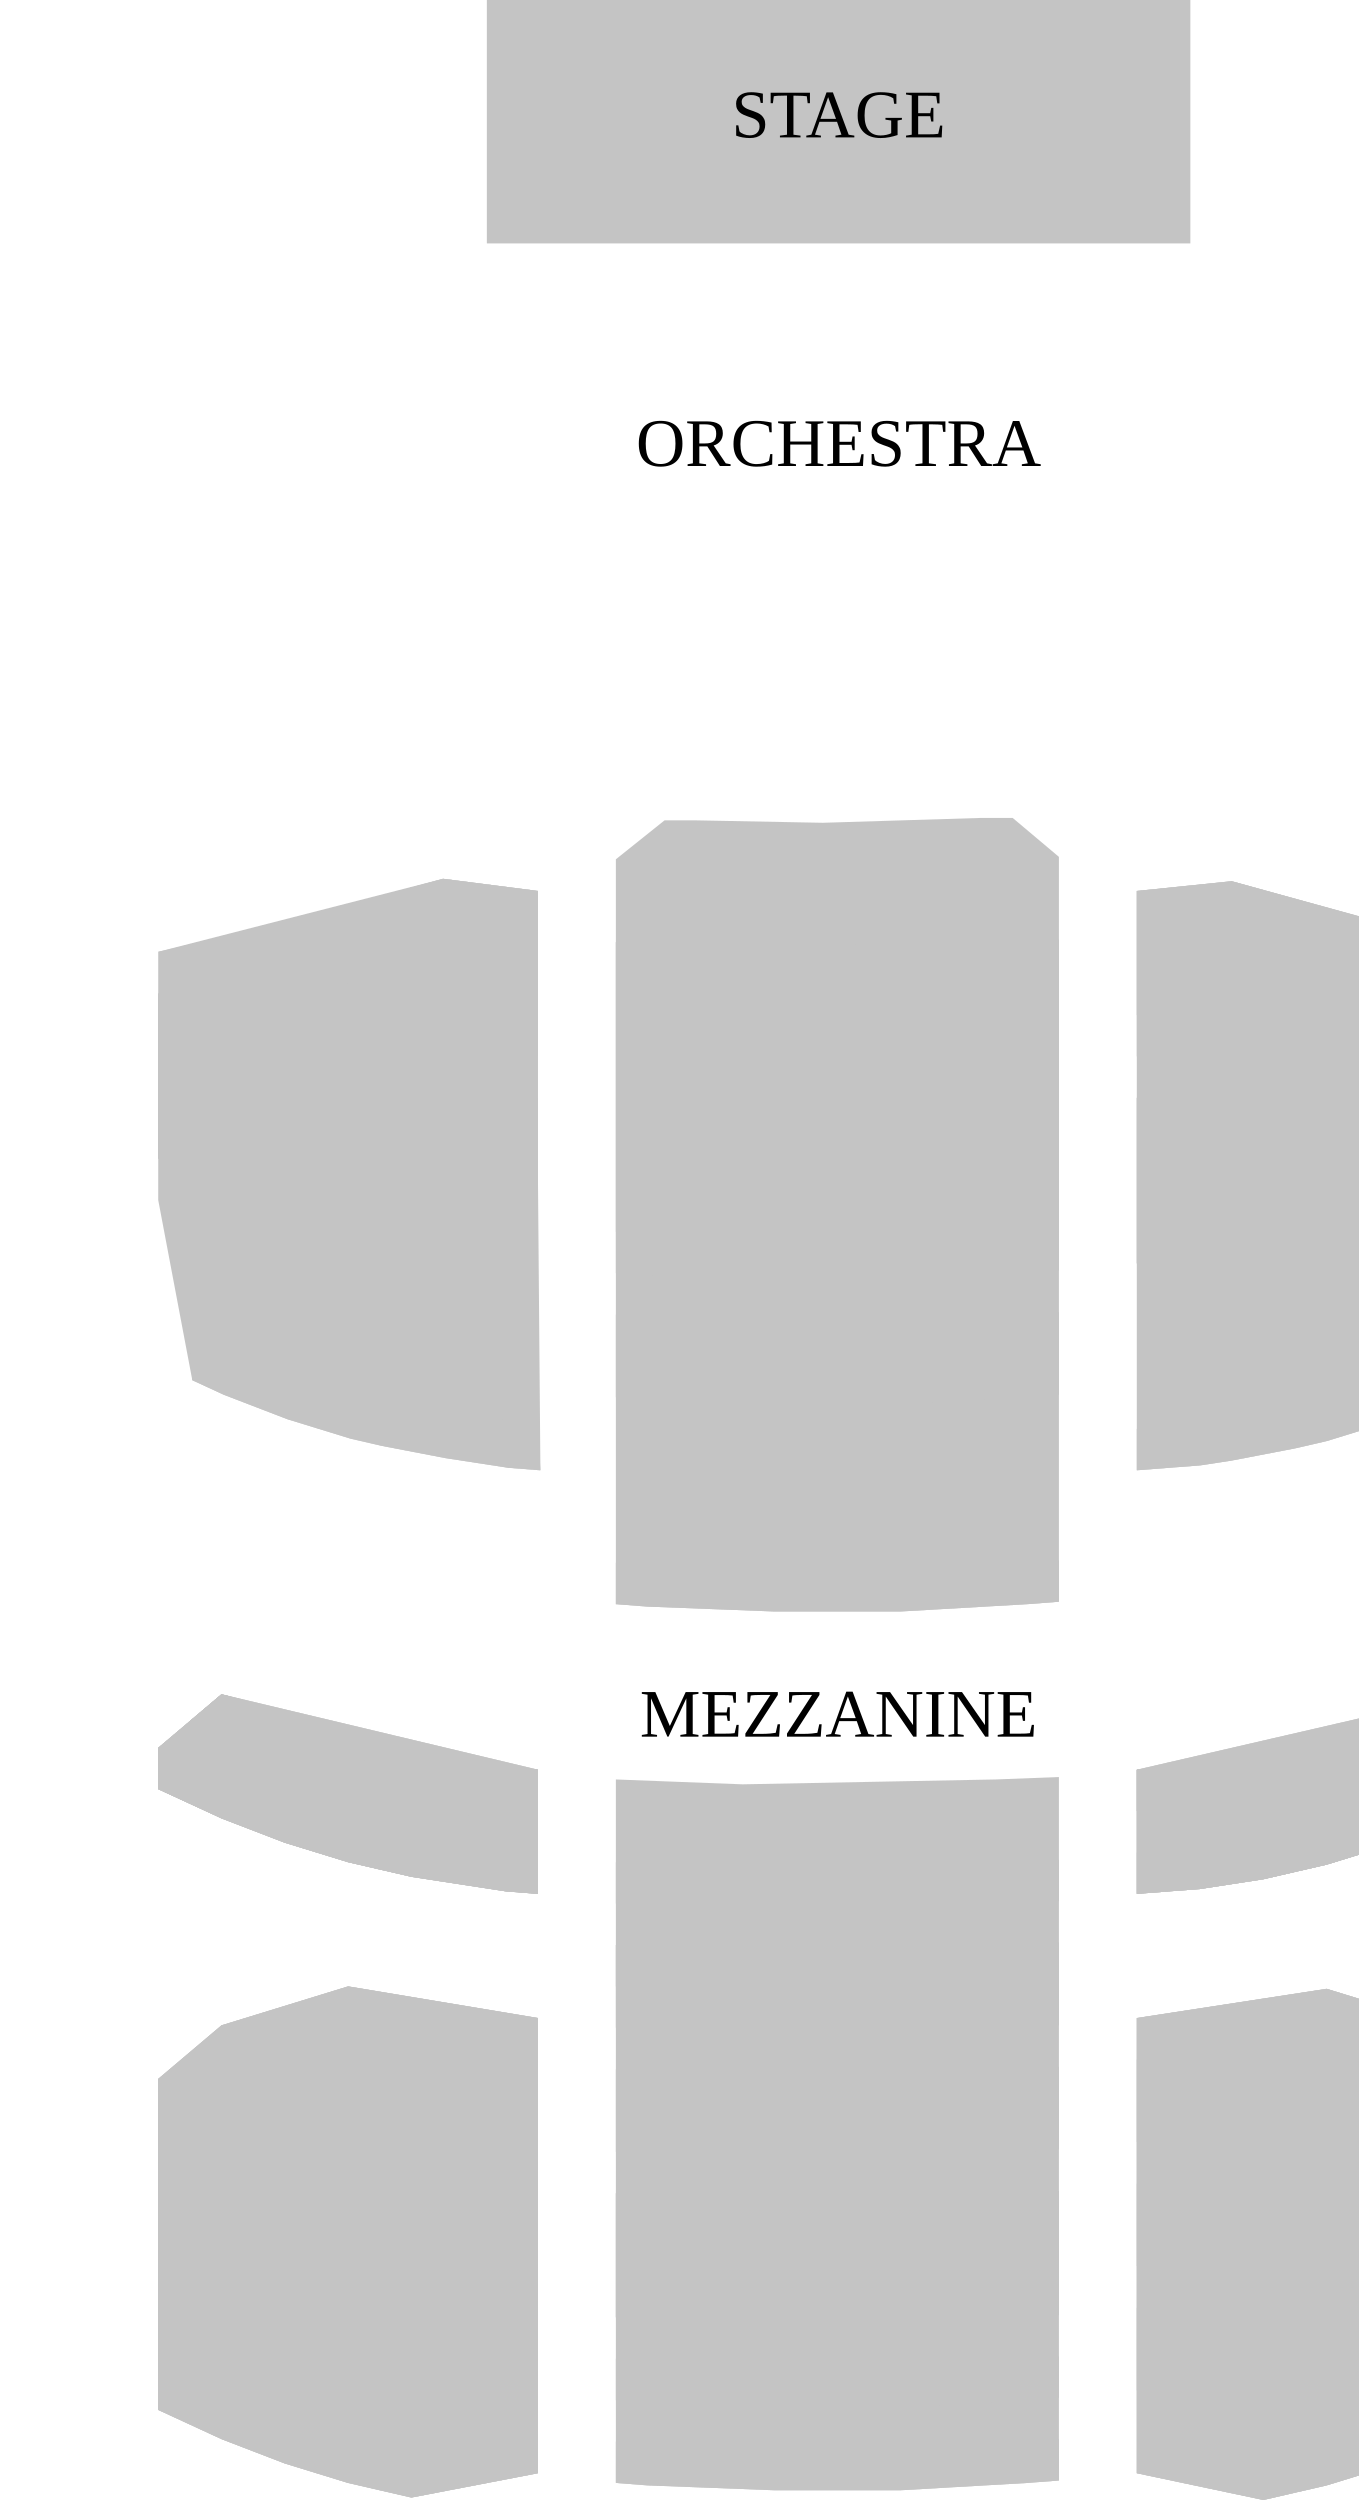
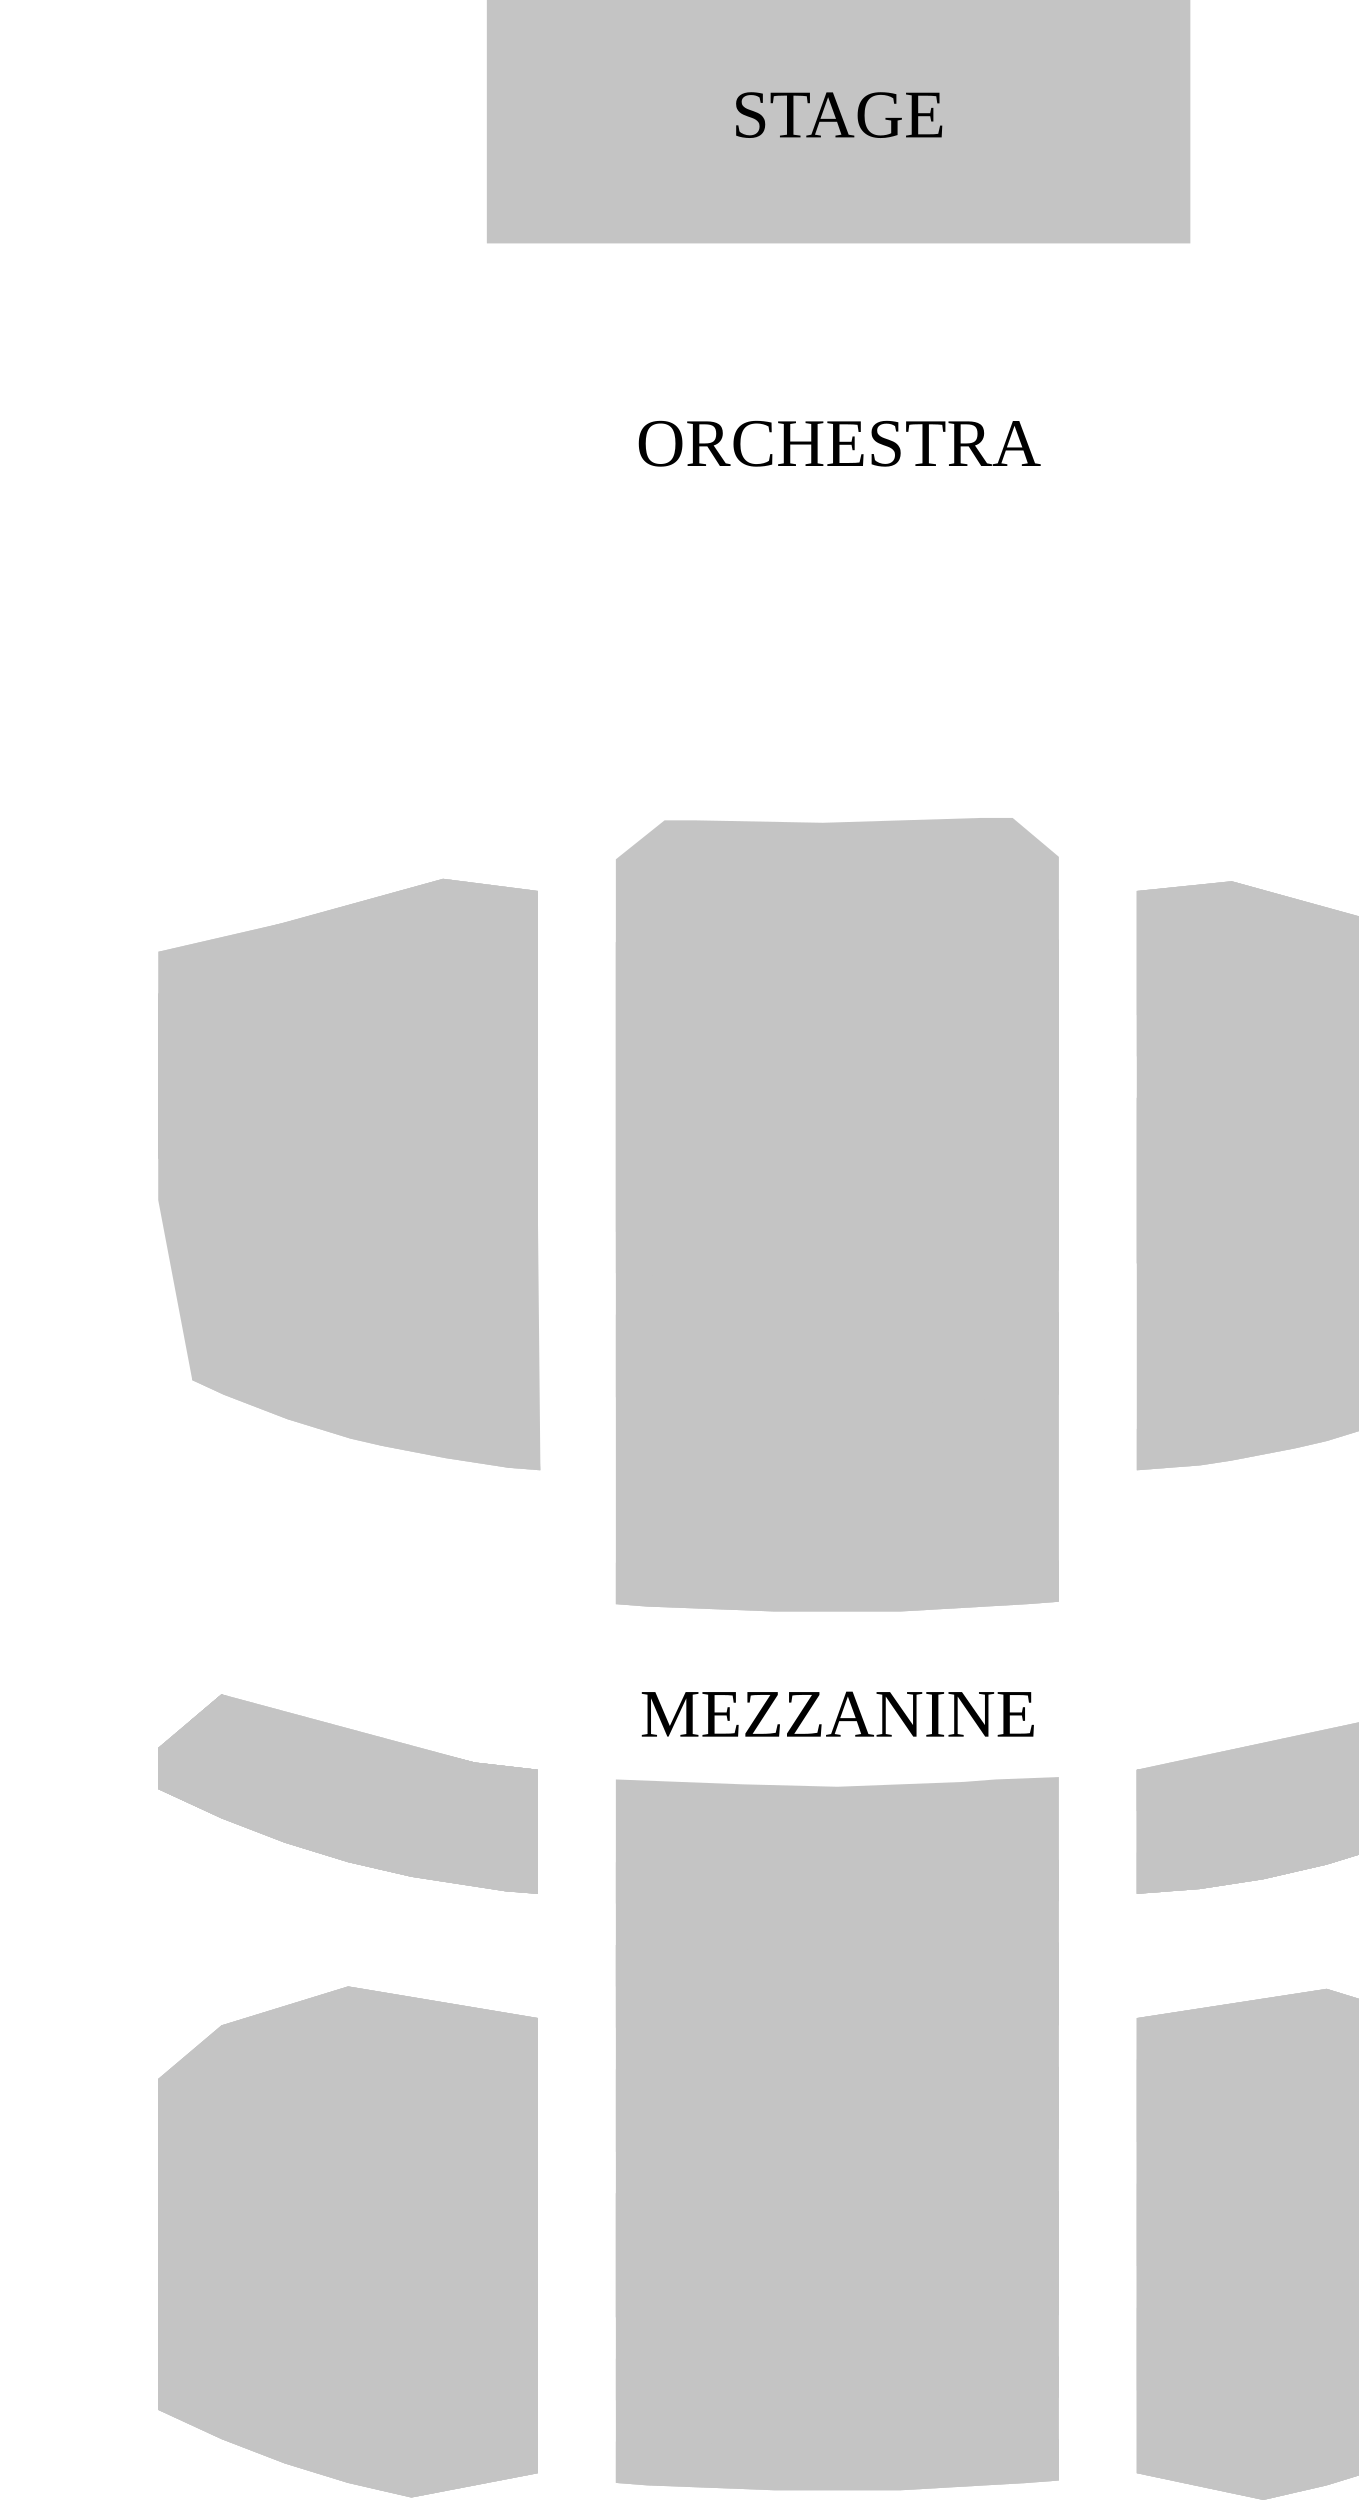
<svg xmlns="http://www.w3.org/2000/svg" viewbox="0 0 689.0 1231.577">
  <g id="stage">
    <rect x="200" y="0" width="289.0" height="100" fill="#C4C4C4" />
    <text font-size="28px" x="344.5" y="50.0" text-anchor="middle" dominant-baseline="middle">STAGE</text>
  </g>
  <g transform="translate(0, 100)">
    <g class="primary-clusters">
      <text x="344.5" y="85" font-size="28px" text-anchor="middle" dominant-baseline="middle">ORCHESTRA</text>
      <text x="344.5" y="607.0" font-size="28px" text-anchor="middle" dominant-baseline="middle">MEZZANINE</text>
      <g class="grouped-orchestra cluster0">
-         <polygon data-section="orchestra" data-priority="-1" class="n/a" points="65.0,342.0 65.0,359.0 65.0,376.0 65.0,393.0 79.0,467.0 92.0,473.0 105.0,478.0 118.0,483.0 131.0,487.0 144.0,491.0 157.0,494.0 183.0,499.0 196.0,501.0 209.0,503.0 222.0,504.0 221.0,385.0 221.0,368.0 221.0,351.0 221.0,334.0 221.0,317.0 221.0,300.0 221.0,283.0 221.0,266.0 182.0,261.0 65.0,291.0 65.0,308.0 65.0,325.0 65.0,342.0" style="fill:#C4C4C4;" />
+         <polygon data-section="orchestra" data-priority="-1" class="n/a" points="65.0,342.0 65.0,359.0 65.0,376.0 65.0,393.0 79.0,467.0 92.0,473.0 105.0,478.0 118.0,483.0 131.0,487.0 144.0,491.0 157.0,494.0 183.0,499.0 196.0,501.0 209.0,503.0 222.0,504.0 221.0,402.0 221.0,385.0 221.0,368.0 221.0,351.0 221.0,334.0 221.0,317.0 221.0,300.0 221.0,283.0 221.0,266.0 182.0,261.0 117.0,279.0 65.0,291.0 65.0,308.0 65.0,325.0 65.0,342.0" style="fill:#C4C4C4;" />
      </g>
      <g class="grouped-orchestra cluster1">
        <polygon data-section="orchestra" data-priority="-1" class="n/a" points="253.0,338.0 253.0,355.0 253.0,372.0 253.0,389.0 253.0,406.0 253.0,423.0 253.0,440.0 253.0,457.0 253.0,474.0 253.0,491.0 253.0,508.0 253.0,525.0 253.0,542.0 253.0,559.0 266.0,560.0 292.0,561.0 318.0,562.0 331.0,562.0 344.0,562.0 357.0,562.0 370.0,562.0 422.0,559.0 435.0,558.0 435.0,541.0 435.0,524.0 435.0,507.0 435.0,490.0 435.0,473.0 435.0,456.0 435.0,439.0 435.0,422.0 435.0,405.0 435.0,388.0 435.0,371.0 435.0,354.0 435.0,337.0 435.0,320.0 435.0,303.0 435.0,286.0 435.0,269.0 435.0,252.0 416.0,236.0 403.0,236.0 338.0,238.0 286.0,237.0 273.0,237.0 253.0,253.0 253.0,270.0 253.0,287.0 253.0,304.0 253.0,321.0 253.0,338.0" style="fill:#C4C4C4;" />
      </g>
      <g class="grouped-orchestra cluster2">
        <polygon data-section="orchestra" data-priority="-1" class="n/a" points="467.0,351.0 467.0,368.0 467.0,385.0 467.0,402.0 467.0,419.0 467.0,436.0 467.0,453.0 467.0,470.0 467.0,487.0 467.0,504.0 480.0,503.0 493.0,502.0 506.0,500.0 532.0,495.0 545.0,492.0 558.0,488.0 571.0,484.0 584.0,479.0 597.0,474.0 610.0,468.0 623.0,394.0 623.0,377.0 623.0,360.0 623.0,343.0 623.0,326.0 623.0,309.0 623.0,292.0 571.0,280.0 506.0,262.0 467.0,266.0 467.0,283.0 467.0,300.0 467.0,317.0 467.0,334.0 467.0,351.0" style="fill:#C4C4C4;" />
      </g>
      <g class="grouped-mezzanine cluster0">
        <polygon data-section="mezzanine" data-priority="-1" class="n/a" points="65.0,805.0 65.0,822.0 65.0,839.0 65.0,856.0 65.0,873.0 65.0,890.0 78.0,896.0 91.0,902.0 104.0,907.0 117.0,912.0 130.0,916.0 143.0,920.0 156.0,923.0 169.0,926.0 221.0,916.0 221.0,899.0 221.0,882.0 221.0,865.0 221.0,848.0 221.0,831.0 221.0,814.0 221.0,797.0 221.0,780.0 221.0,763.0 221.0,746.0 221.0,729.0 143.0,716.0 91.0,732.0 65.0,754.0 65.0,771.0 65.0,788.0 65.0,805.0" style="fill:#C4C4C4;" />
      </g>
      <g class="grouped-mezzanine cluster1">
-         <polygon data-section="mezzanine" data-priority="-1" class="n/a" points="65.0,618.0 65.0,635.0 78.0,641.0 91.0,647.0 104.0,652.0 117.0,657.0 130.0,661.0 143.0,665.0 156.0,668.0 169.0,671.0 182.0,673.0 195.0,675.0 208.0,677.0 221.0,678.0 221.0,661.0 221.0,644.0 221.0,627.0 195.0,624.0 91.0,596.0 78.0,607.0 65.0,618.0" style="fill:#C4C4C4;" />
+         <polygon data-section="mezzanine" data-priority="-1" class="n/a" points="65.0,635.0 78.0,641.0 91.0,647.0 104.0,652.0 117.0,657.0 130.0,661.0 143.0,665.0 156.0,668.0 169.0,671.0 182.0,673.0 195.0,675.0 208.0,677.0 221.0,678.0 221.0,661.0 221.0,644.0 221.0,627.0 195.0,624.0 104.0,601.0 91.0,596.0 78.0,607.0 65.0,618.0 65.0,635.0" style="fill:#C4C4C4;" />
      </g>
      <g class="grouped-mezzanine cluster2">
-         <polygon data-section="mezzanine" data-priority="-1" class="n/a" points="253.0,750.0 253.0,767.0 253.0,784.0 253.0,801.0 253.0,818.0 253.0,835.0 253.0,852.0 253.0,869.0 253.0,886.0 253.0,903.0 253.0,920.0 266.0,921.0 292.0,922.0 318.0,923.0 331.0,923.0 344.0,923.0 357.0,923.0 370.0,923.0 422.0,920.0 435.0,919.0 435.0,902.0 435.0,885.0 435.0,868.0 435.0,851.0 435.0,834.0 435.0,817.0 435.0,800.0 435.0,783.0 435.0,766.0 435.0,749.0 435.0,732.0 435.0,715.0 435.0,698.0 435.0,681.0 435.0,664.0 435.0,647.0 435.0,630.0 409.0,631.0 305.0,633.0 279.0,632.0 253.0,631.0 253.0,648.0 253.0,665.0 253.0,682.0 253.0,699.0 253.0,716.0 253.0,733.0 253.0,750.0" style="fill:#C4C4C4;" />
+         <polygon data-section="mezzanine" data-priority="-1" class="n/a" points="253.0,750.0 253.0,767.0 253.0,784.0 253.0,801.0 253.0,818.0 253.0,835.0 253.0,852.0 253.0,869.0 253.0,886.0 253.0,903.0 253.0,920.0 266.0,921.0 292.0,922.0 318.0,923.0 331.0,923.0 344.0,923.0 357.0,923.0 370.0,923.0 422.0,920.0 435.0,919.0 435.0,902.0 435.0,885.0 435.0,868.0 435.0,851.0 435.0,834.0 435.0,817.0 435.0,800.0 435.0,783.0 435.0,766.0 435.0,749.0 435.0,732.0 435.0,715.0 435.0,698.0 435.0,681.0 435.0,664.0 435.0,647.0 435.0,630.0 409.0,631.0 396.0,632.0 344.0,634.0 305.0,633.0 279.0,632.0 253.0,631.0 253.0,648.0 253.0,665.0 253.0,682.0 253.0,699.0 253.0,716.0 253.0,733.0 253.0,750.0" style="fill:#C4C4C4;" />
      </g>
      <g class="grouped-mezzanine cluster3">
        <polygon data-section="mezzanine" data-priority="-1" class="n/a" points="467.0,814.0 467.0,831.0 467.0,848.0 467.0,865.0 467.0,882.0 467.0,899.0 467.0,916.0 519.0,927.0 532.0,924.0 545.0,921.0 558.0,917.0 571.0,913.0 584.0,908.0 597.0,903.0 610.0,897.0 623.0,891.0 623.0,874.0 623.0,857.0 623.0,840.0 623.0,823.0 623.0,806.0 623.0,789.0 623.0,772.0 623.0,755.0 597.0,733.0 545.0,717.0 467.0,729.0 467.0,746.0 467.0,763.0 467.0,780.0 467.0,797.0 467.0,814.0" style="fill:#C4C4C4;" />
      </g>
      <g class="grouped-mezzanine cluster4">
-         <polygon data-section="mezzanine" data-priority="-1" class="n/a" points="467.0,644.0 467.0,661.0 467.0,678.0 480.0,677.0 493.0,676.0 506.0,674.0 519.0,672.0 532.0,669.0 545.0,666.0 558.0,662.0 571.0,658.0 584.0,653.0 597.0,648.0 610.0,642.0 623.0,636.0 623.0,619.0 610.0,608.0 597.0,597.0 584.0,602.0 480.0,626.0 467.0,627.0 467.0,644.0" style="fill:#C4C4C4;" />
+         <polygon data-section="mezzanine" data-priority="-1" class="n/a" points="467.0,644.0 467.0,661.0 467.0,678.0 480.0,677.0 493.0,676.0 506.0,674.0 519.0,672.0 532.0,669.0 545.0,666.0 558.0,662.0 571.0,658.0 584.0,653.0 597.0,648.0 610.0,642.0 623.0,636.0 623.0,619.0 610.0,608.0 597.0,597.0 584.0,602.0 558.0,611.0 480.0,626.0 467.0,627.0 467.0,644.0" style="fill:#C4C4C4;" />
      </g>
    </g>
    <g class="grouped-Mezzanine Center R-S, Side O-Q">
-       <polygon data-section="Mezzanine Center R-S, Side O-Q" data-priority="2" class="57849" points="292.0,922.0 318.0,923.0 331.0,923.0 344.0,923.0 357.0,923.0 370.0,923.0 422.0,920.0 435.0,919.0 435.0,902.0 409.0,903.0 253.0,903.0 253.0,920.0 266.0,921.0 292.0,922.0" style="fill:#C4C4C4;" />
-       <polygon data-section="Mezzanine Center R-S, Side O-Q" data-priority="2" class="57849" points="480.0,847.0 467.0,848.0 467.0,865.0 467.0,882.0 480.0,881.0 493.0,880.0 506.0,878.0 519.0,876.0 532.0,873.0 545.0,870.0 558.0,866.0 571.0,862.0 584.0,857.0 597.0,852.0 610.0,846.0 623.0,840.0 623.0,823.0 623.0,806.0 610.0,812.0 480.0,847.0" style="fill:#C4C4C4;" />
-       <polygon data-section="Mezzanine Center R-S, Side O-Q" data-priority="2" class="57849" points="78.0,845.0 91.0,851.0 104.0,856.0 117.0,861.0 130.0,865.0 143.0,869.0 156.0,872.0 169.0,875.0 182.0,877.0 195.0,879.0 208.0,881.0 221.0,882.0 221.0,865.0 221.0,848.0 195.0,845.0 78.0,811.0 65.0,805.0 65.0,822.0 65.0,839.0 78.0,845.0" style="fill:#C4C4C4;" />
+       <polygon data-section="Mezzanine Center R-S, Side O-Q" data-priority="2" class="57849" points="292.0,922.0 318.0,923.0 331.0,923.0 344.0,923.0 357.0,923.0 370.0,923.0 422.0,920.0 435.0,919.0 435.0,902.0 409.0,903.0 279.0,904.0 253.0,903.0 253.0,920.0 266.0,921.0 292.0,922.0" style="fill:#C4C4C4;" />
+       <polygon data-section="Mezzanine Center R-S, Side O-Q" data-priority="2" class="57849" points="480.0,847.0 467.0,848.0 467.0,865.0 467.0,882.0 480.0,881.0 493.0,880.0 506.0,878.0 519.0,876.0 532.0,873.0 545.0,870.0 558.0,866.0 571.0,862.0 584.0,857.0 597.0,852.0 610.0,846.0 623.0,840.0 623.0,823.0 623.0,806.0 610.0,812.0 584.0,823.0 480.0,847.0" style="fill:#C4C4C4;" />
+       <polygon data-section="Mezzanine Center R-S, Side O-Q" data-priority="2" class="57849" points="65.0,822.0 65.0,839.0 78.0,845.0 91.0,851.0 104.0,856.0 117.0,861.0 130.0,865.0 143.0,869.0 156.0,872.0 169.0,875.0 182.0,877.0 195.0,879.0 208.0,881.0 221.0,882.0 221.0,865.0 221.0,848.0 195.0,845.0 182.0,843.0 78.0,811.0 65.0,805.0 65.0,822.0" style="fill:#C4C4C4;" />
    </g>
    <g class="grouped-Orchestra Center F-O, Side E-J/Mezzanine Center C-D, Side A-B">
-       <polygon data-section="Orchestra Center F-O, Side E-J/Mezzanine Center C-D, Side A-B" data-priority="2" class="57853" points="253.0,321.0 253.0,338.0 253.0,355.0 253.0,372.0 253.0,389.0 253.0,406.0 253.0,423.0 266.0,424.0 292.0,425.0 318.0,426.0 331.0,426.0 344.0,426.0 357.0,426.0 370.0,426.0 422.0,423.0 435.0,422.0 435.0,405.0 435.0,388.0 435.0,371.0 435.0,354.0 435.0,337.0 435.0,320.0 435.0,303.0 435.0,286.0 409.0,287.0 305.0,289.0 279.0,288.0 253.0,287.0 253.0,304.0 253.0,321.0" style="fill:#C4C4C4;" />
+       <polygon data-section="Orchestra Center F-O, Side E-J/Mezzanine Center C-D, Side A-B" data-priority="2" class="57853" points="253.0,389.0 253.0,406.0 253.0,423.0 266.0,424.0 292.0,425.0 318.0,426.0 331.0,426.0 344.0,426.0 357.0,426.0 370.0,426.0 422.0,423.0 435.0,422.0 435.0,405.0 435.0,388.0 435.0,371.0 435.0,354.0 435.0,337.0 435.0,320.0 435.0,303.0 435.0,286.0 409.0,287.0 396.0,288.0 305.0,289.0 279.0,288.0 253.0,287.0 253.0,304.0 253.0,321.0 253.0,338.0 253.0,355.0 253.0,372.0 253.0,389.0" style="fill:#C4C4C4;" />
      <polygon data-section="Orchestra Center F-O, Side E-J/Mezzanine Center C-D, Side A-B" data-priority="2" class="57853" points="65.0,291.0 78.0,297.0 91.0,303.0 104.0,308.0 117.0,313.0 130.0,317.0 143.0,321.0 156.0,324.0 169.0,327.0 182.0,329.0 195.0,331.0 208.0,333.0 221.0,334.0 221.0,317.0 221.0,300.0 221.0,283.0 221.0,266.0 182.0,261.0 117.0,279.0 65.0,291.0" style="fill:#C4C4C4;" />
      <polygon data-section="Orchestra Center F-O, Side E-J/Mezzanine Center C-D, Side A-B" data-priority="2" class="57853" points="467.0,283.0 467.0,300.0 467.0,317.0 467.0,334.0 480.0,333.0 493.0,332.0 506.0,330.0 519.0,328.0 532.0,325.0 545.0,322.0 558.0,318.0 571.0,314.0 584.0,309.0 597.0,304.0 610.0,298.0 623.0,292.0 571.0,280.0 506.0,262.0 467.0,266.0 467.0,283.0" style="fill:#C4C4C4;" />
-       <polygon data-section="Orchestra Center F-O, Side E-J/Mezzanine Center C-D, Side A-B" data-priority="2" class="57853" points="266.0,683.0 292.0,684.0 318.0,685.0 331.0,685.0 344.0,685.0 357.0,685.0 370.0,685.0 422.0,682.0 435.0,681.0 435.0,664.0 409.0,665.0 253.0,665.0 253.0,682.0 266.0,683.0" style="fill:#C4C4C4;" />
-       <polygon data-section="Orchestra Center F-O, Side E-J/Mezzanine Center C-D, Side A-B" data-priority="2" class="57853" points="117.0,623.0 130.0,627.0 143.0,631.0 156.0,634.0 169.0,637.0 182.0,639.0 195.0,641.0 208.0,643.0 221.0,644.0 221.0,627.0 91.0,596.0 78.0,607.0 91.0,613.0 104.0,618.0 117.0,623.0" style="fill:#C4C4C4;" />
-       <polygon data-section="Orchestra Center F-O, Side E-J/Mezzanine Center C-D, Side A-B" data-priority="2" class="57853" points="467.0,644.0 480.0,643.0 493.0,642.0 506.0,640.0 519.0,638.0 532.0,635.0 545.0,632.0 558.0,628.0 571.0,624.0 584.0,619.0 597.0,614.0 610.0,608.0 597.0,597.0 467.0,627.0 467.0,644.0" style="fill:#C4C4C4;" />
+       <polygon data-section="Orchestra Center F-O, Side E-J/Mezzanine Center C-D, Side A-B" data-priority="2" class="57853" points="266.0,683.0 292.0,684.0 318.0,685.0 331.0,685.0 344.0,685.0 357.0,685.0 370.0,685.0 422.0,682.0 435.0,681.0 435.0,664.0 409.0,665.0 279.0,666.0 253.0,665.0 253.0,682.0 266.0,683.0" style="fill:#C4C4C4;" />
+       <polygon data-section="Orchestra Center F-O, Side E-J/Mezzanine Center C-D, Side A-B" data-priority="2" class="57853" points="117.0,623.0 130.0,627.0 143.0,631.0 156.0,634.0 169.0,637.0 182.0,639.0 195.0,641.0 208.0,643.0 221.0,644.0 221.0,627.0 195.0,624.0 91.0,596.0 78.0,607.0 91.0,613.0 104.0,618.0 117.0,623.0" style="fill:#C4C4C4;" />
+       <polygon data-section="Orchestra Center F-O, Side E-J/Mezzanine Center C-D, Side A-B" data-priority="2" class="57853" points="467.0,627.0 467.0,644.0 480.0,643.0 493.0,642.0 506.0,640.0 519.0,638.0 532.0,635.0 545.0,632.0 558.0,628.0 571.0,624.0 584.0,619.0 597.0,614.0 610.0,608.0 597.0,597.0 584.0,602.0 467.0,627.0" style="fill:#C4C4C4;" />
    </g>
    <g class="grouped-Mezzanine Center P-Q, Side L-N">
-       <polygon data-section="Mezzanine Center P-Q, Side L-N" data-priority="2" class="57854" points="292.0,888.0 318.0,889.0 331.0,889.0 344.0,889.0 357.0,889.0 370.0,889.0 422.0,886.0 435.0,885.0 435.0,868.0 409.0,869.0 253.0,869.0 253.0,886.0 266.0,887.0 292.0,888.0" style="fill:#C4C4C4;" />
-       <polygon data-section="Mezzanine Center P-Q, Side L-N" data-priority="2" class="57854" points="78.0,794.0 91.0,800.0 104.0,805.0 117.0,810.0 130.0,814.0 143.0,818.0 156.0,821.0 169.0,824.0 182.0,826.0 195.0,828.0 208.0,830.0 221.0,831.0 221.0,814.0 221.0,797.0 195.0,794.0 78.0,760.0 65.0,754.0 65.0,771.0 65.0,788.0 78.0,794.0" style="fill:#C4C4C4;" />
-       <polygon data-section="Mezzanine Center P-Q, Side L-N" data-priority="2" class="57854" points="467.0,814.0 467.0,831.0 480.0,830.0 493.0,829.0 506.0,827.0 519.0,825.0 532.0,822.0 545.0,819.0 558.0,815.0 571.0,811.0 584.0,806.0 597.0,801.0 610.0,795.0 623.0,789.0 623.0,772.0 623.0,755.0 610.0,761.0 480.0,796.0 467.0,797.0 467.0,814.0" style="fill:#C4C4C4;" />
+       <polygon data-section="Mezzanine Center P-Q, Side L-N" data-priority="2" class="57854" points="292.0,888.0 318.0,889.0 331.0,889.0 344.0,889.0 357.0,889.0 370.0,889.0 422.0,886.0 435.0,885.0 435.0,868.0 409.0,869.0 279.0,870.0 253.0,869.0 253.0,886.0 266.0,887.0 292.0,888.0" style="fill:#C4C4C4;" />
+       <polygon data-section="Mezzanine Center P-Q, Side L-N" data-priority="2" class="57854" points="78.0,794.0 91.0,800.0 104.0,805.0 117.0,810.0 130.0,814.0 143.0,818.0 156.0,821.0 169.0,824.0 182.0,826.0 195.0,828.0 208.0,830.0 221.0,831.0 221.0,814.0 221.0,797.0 195.0,794.0 182.0,792.0 78.0,760.0 65.0,754.0 65.0,771.0 65.0,788.0 78.0,794.0" style="fill:#C4C4C4;" />
+       <polygon data-section="Mezzanine Center P-Q, Side L-N" data-priority="2" class="57854" points="467.0,814.0 467.0,831.0 480.0,830.0 493.0,829.0 506.0,827.0 519.0,825.0 532.0,822.0 545.0,819.0 558.0,815.0 571.0,811.0 584.0,806.0 597.0,801.0 610.0,795.0 623.0,789.0 623.0,772.0 623.0,755.0 610.0,761.0 584.0,772.0 480.0,796.0 467.0,797.0 467.0,814.0" style="fill:#C4C4C4;" />
    </g>
    <g class="grouped-Mezzanine Center L-O, Side H-K">
      <polygon data-section="Mezzanine Center L-O, Side H-K" data-priority="2" class="57855" points="266.0,853.0 292.0,854.0 318.0,855.0 331.0,855.0 344.0,855.0 357.0,855.0 370.0,855.0 422.0,852.0 435.0,851.0 435.0,834.0 435.0,817.0 435.0,800.0 409.0,801.0 305.0,803.0 279.0,802.0 253.0,801.0 253.0,818.0 253.0,835.0 253.0,852.0 266.0,853.0" style="fill:#C4C4C4;" />
      <polygon data-section="Mezzanine Center L-O, Side H-K" data-priority="2" class="57855" points="91.0,749.0 104.0,754.0 117.0,759.0 130.0,763.0 143.0,767.0 156.0,770.0 169.0,773.0 182.0,775.0 195.0,777.0 208.0,779.0 221.0,780.0 221.0,763.0 221.0,746.0 143.0,733.0 91.0,732.0 91.0,749.0" style="fill:#C4C4C4;" />
      <polygon data-section="Mezzanine Center L-O, Side H-K" data-priority="2" class="57855" points="467.0,780.0 480.0,779.0 493.0,778.0 506.0,776.0 519.0,774.0 532.0,771.0 545.0,768.0 558.0,764.0 571.0,760.0 584.0,755.0 597.0,750.0 597.0,733.0 545.0,734.0 467.0,746.0 467.0,763.0 467.0,780.0" style="fill:#C4C4C4;" />
    </g>
    <g class="grouped-Orchestra Front Side E-H/Mezzanine Front Center E-F/Mezzanine Outer Front Side A-D">
      <polygon data-section="Orchestra Front Side E-H/Mezzanine Front Center E-F/Mezzanine Outer Front Side A-D" data-priority="3" class="38208" points="104.0,291.0 117.0,296.0 130.0,300.0 143.0,304.0 156.0,307.0 169.0,310.0 182.0,312.0 195.0,314.0 208.0,316.0 221.0,317.0 221.0,300.0 221.0,283.0 221.0,266.0 182.0,261.0 91.0,286.0 104.0,291.0" style="fill:#C4C4C4;" />
      <polygon data-section="Orchestra Front Side E-H/Mezzanine Front Center E-F/Mezzanine Outer Front Side A-D" data-priority="3" class="38208" points="467.0,300.0 467.0,317.0 480.0,316.0 493.0,315.0 506.0,313.0 519.0,311.0 532.0,308.0 545.0,305.0 558.0,301.0 571.0,297.0 584.0,292.0 597.0,287.0 506.0,262.0 467.0,266.0 467.0,283.0 467.0,300.0" style="fill:#C4C4C4;" />
-       <polygon data-section="Orchestra Front Side E-H/Mezzanine Front Center E-F/Mezzanine Outer Front Side A-D" data-priority="3" class="38208" points="292.0,718.0 318.0,719.0 331.0,719.0 344.0,719.0 357.0,719.0 370.0,719.0 422.0,716.0 435.0,715.0 435.0,698.0 409.0,699.0 253.0,699.0 253.0,716.0 266.0,717.0 292.0,718.0" style="fill:#C4C4C4;" />
-       <polygon data-section="Orchestra Front Side E-H/Mezzanine Front Center E-F/Mezzanine Outer Front Side A-D" data-priority="3" class="38208" points="467.0,644.0 467.0,661.0 467.0,678.0 480.0,677.0 493.0,676.0 506.0,674.0 519.0,672.0 532.0,669.0 545.0,666.0 558.0,662.0 571.0,658.0 584.0,653.0 597.0,648.0 610.0,642.0 623.0,636.0 623.0,619.0 610.0,608.0 597.0,597.0 584.0,602.0 480.0,626.0 467.0,627.0 467.0,644.0" style="fill:#C4C4C4;" />
-       <polygon data-section="Orchestra Front Side E-H/Mezzanine Front Center E-F/Mezzanine Outer Front Side A-D" data-priority="3" class="38208" points="78.0,641.0 91.0,647.0 104.0,652.0 117.0,657.0 130.0,661.0 143.0,665.0 156.0,668.0 169.0,671.0 182.0,673.0 195.0,675.0 208.0,677.0 221.0,678.0 221.0,661.0 221.0,644.0 221.0,627.0 195.0,624.0 91.0,596.0 78.0,607.0 65.0,618.0 65.0,635.0 78.0,641.0" style="fill:#C4C4C4;" />
+       <polygon data-section="Orchestra Front Side E-H/Mezzanine Front Center E-F/Mezzanine Outer Front Side A-D" data-priority="3" class="38208" points="266.0,717.0 292.0,718.0 318.0,719.0 331.0,719.0 344.0,719.0 357.0,719.0 370.0,719.0 422.0,716.0 435.0,715.0 435.0,698.0 409.0,699.0 279.0,700.0 253.0,699.0 253.0,716.0 266.0,717.0" style="fill:#C4C4C4;" />
+       <polygon data-section="Orchestra Front Side E-H/Mezzanine Front Center E-F/Mezzanine Outer Front Side A-D" data-priority="3" class="38208" points="467.0,644.0 467.0,661.0 467.0,678.0 480.0,677.0 493.0,676.0 506.0,674.0 519.0,672.0 532.0,669.0 545.0,666.0 558.0,662.0 571.0,658.0 584.0,653.0 597.0,648.0 610.0,642.0 623.0,636.0 623.0,619.0 610.0,608.0 597.0,597.0 584.0,602.0 558.0,611.0 480.0,626.0 467.0,627.0 467.0,644.0" style="fill:#C4C4C4;" />
+       <polygon data-section="Orchestra Front Side E-H/Mezzanine Front Center E-F/Mezzanine Outer Front Side A-D" data-priority="3" class="38208" points="65.0,635.0 78.0,641.0 91.0,647.0 104.0,652.0 117.0,657.0 130.0,661.0 143.0,665.0 156.0,668.0 169.0,671.0 182.0,673.0 195.0,675.0 208.0,677.0 221.0,678.0 221.0,661.0 221.0,644.0 221.0,627.0 195.0,624.0 104.0,601.0 91.0,596.0 78.0,607.0 65.0,618.0 65.0,635.0" style="fill:#C4C4C4;" />
    </g>
    <g class="grouped-Orchestra Center F-N/Mezzanine Front Side A-B">
-       <polygon data-section="Orchestra Center F-N/Mezzanine Front Side A-B" data-priority="3" class="46593" points="253.0,372.0 253.0,389.0 253.0,406.0 266.0,407.0 292.0,408.0 318.0,409.0 331.0,409.0 344.0,409.0 357.0,409.0 370.0,409.0 422.0,406.0 435.0,405.0 435.0,388.0 435.0,371.0 435.0,354.0 435.0,337.0 435.0,320.0 435.0,303.0 435.0,286.0 409.0,287.0 305.0,289.0 279.0,288.0 253.0,287.0 253.0,304.0 253.0,321.0 253.0,338.0 253.0,355.0 253.0,372.0" style="fill:#C4C4C4;" />
-       <polygon data-section="Orchestra Center F-N/Mezzanine Front Side A-B" data-priority="3" class="46593" points="117.0,623.0 130.0,627.0 143.0,631.0 156.0,634.0 169.0,637.0 182.0,639.0 195.0,641.0 208.0,643.0 221.0,644.0 221.0,627.0 91.0,596.0 78.0,607.0 91.0,613.0 104.0,618.0 117.0,623.0" style="fill:#C4C4C4;" />
-       <polygon data-section="Orchestra Center F-N/Mezzanine Front Side A-B" data-priority="3" class="46593" points="467.0,644.0 480.0,643.0 493.0,642.0 506.0,640.0 519.0,638.0 532.0,635.0 545.0,632.0 558.0,628.0 571.0,624.0 584.0,619.0 597.0,614.0 610.0,608.0 597.0,597.0 467.0,627.0 467.0,644.0" style="fill:#C4C4C4;" />
+       <polygon data-section="Orchestra Center F-N/Mezzanine Front Side A-B" data-priority="3" class="46593" points="253.0,338.0 253.0,355.0 253.0,372.0 253.0,389.0 253.0,406.0 266.0,407.0 292.0,408.0 318.0,409.0 331.0,409.0 344.0,409.0 357.0,409.0 370.0,409.0 422.0,406.0 435.0,405.0 435.0,388.0 435.0,371.0 435.0,354.0 435.0,337.0 435.0,320.0 435.0,303.0 435.0,286.0 409.0,287.0 396.0,288.0 305.0,289.0 279.0,288.0 253.0,287.0 253.0,304.0 253.0,321.0 253.0,338.0" style="fill:#C4C4C4;" />
+       <polygon data-section="Orchestra Center F-N/Mezzanine Front Side A-B" data-priority="3" class="46593" points="117.0,623.0 130.0,627.0 143.0,631.0 156.0,634.0 169.0,637.0 182.0,639.0 195.0,641.0 208.0,643.0 221.0,644.0 221.0,627.0 195.0,624.0 91.0,596.0 78.0,607.0 91.0,613.0 104.0,618.0 117.0,623.0" style="fill:#C4C4C4;" />
+       <polygon data-section="Orchestra Center F-N/Mezzanine Front Side A-B" data-priority="3" class="46593" points="467.0,627.0 467.0,644.0 480.0,643.0 493.0,642.0 506.0,640.0 519.0,638.0 532.0,635.0 545.0,632.0 558.0,628.0 571.0,624.0 584.0,619.0 597.0,614.0 610.0,608.0 597.0,597.0 584.0,602.0 467.0,627.0" style="fill:#C4C4C4;" />
    </g>
    <g class="grouped-Orchestra Center V-W, Rear Side S-T, Outer Side K-O/Mezzanine Center L-O, Side H">
-       <polygon data-section="Orchestra Center V-W, Rear Side S-T, Outer Side K-O/Mezzanine Center L-O, Side H" data-priority="3" class="57850" points="292.0,561.0 318.0,562.0 331.0,562.0 344.0,562.0 357.0,562.0 370.0,562.0 422.0,559.0 435.0,558.0 435.0,541.0 409.0,542.0 253.0,542.0 253.0,559.0 266.0,560.0 292.0,561.0" style="fill:#C4C4C4;" />
-       <polygon data-section="Orchestra Center V-W, Rear Side S-T, Outer Side K-O/Mezzanine Center L-O, Side H" data-priority="3" class="57850" points="105.0,478.0 118.0,483.0 131.0,487.0 144.0,491.0 157.0,494.0 183.0,499.0 196.0,501.0 209.0,503.0 222.0,504.0 221.0,487.0 78.0,450.0 79.0,467.0 92.0,473.0 105.0,478.0" style="fill:#C4C4C4;" />
-       <polygon data-section="Orchestra Center V-W, Rear Side S-T, Outer Side K-O/Mezzanine Center L-O, Side H" data-priority="3" class="57850" points="467.0,487.0 467.0,504.0 480.0,503.0 493.0,502.0 506.0,500.0 532.0,495.0 545.0,492.0 558.0,488.0 571.0,484.0 584.0,479.0 597.0,474.0 610.0,468.0 610.0,451.0 467.0,487.0" style="fill:#C4C4C4;" />
-       <polygon data-section="Orchestra Center V-W, Rear Side S-T, Outer Side K-O/Mezzanine Center L-O, Side H" data-priority="3" class="57850" points="65.0,342.0 65.0,359.0 65.0,376.0 78.0,382.0 91.0,388.0 104.0,393.0 117.0,398.0 130.0,402.0 143.0,406.0 156.0,409.0 169.0,412.0 182.0,414.0 195.0,416.0 208.0,418.0 221.0,419.0 221.0,402.0 221.0,385.0 221.0,368.0 221.0,351.0 195.0,348.0 182.0,346.0 78.0,314.0 65.0,308.0 65.0,325.0 65.0,342.0" style="fill:#C4C4C4;" />
-       <polygon data-section="Orchestra Center V-W, Rear Side S-T, Outer Side K-O/Mezzanine Center L-O, Side H" data-priority="3" class="57850" points="467.0,368.0 467.0,385.0 467.0,402.0 467.0,419.0 480.0,418.0 493.0,417.0 506.0,415.0 519.0,413.0 532.0,410.0 545.0,407.0 558.0,403.0 571.0,399.0 584.0,394.0 597.0,389.0 610.0,383.0 623.0,377.0 623.0,360.0 623.0,343.0 623.0,326.0 623.0,309.0 610.0,315.0 584.0,326.0 480.0,350.0 467.0,351.0 467.0,368.0" style="fill:#C4C4C4;" />
+       <polygon data-section="Orchestra Center V-W, Rear Side S-T, Outer Side K-O/Mezzanine Center L-O, Side H" data-priority="3" class="57850" points="292.0,561.0 318.0,562.0 331.0,562.0 344.0,562.0 357.0,562.0 370.0,562.0 422.0,559.0 435.0,558.0 435.0,541.0 409.0,542.0 279.0,543.0 253.0,542.0 253.0,559.0 266.0,560.0 292.0,561.0" style="fill:#C4C4C4;" />
+       <polygon data-section="Orchestra Center V-W, Rear Side S-T, Outer Side K-O/Mezzanine Center L-O, Side H" data-priority="3" class="57850" points="105.0,478.0 118.0,483.0 131.0,487.0 144.0,491.0 157.0,494.0 183.0,499.0 196.0,501.0 209.0,503.0 222.0,504.0 221.0,487.0 195.0,484.0 78.0,450.0 79.0,467.0 92.0,473.0 105.0,478.0" style="fill:#C4C4C4;" />
+       <polygon data-section="Orchestra Center V-W, Rear Side S-T, Outer Side K-O/Mezzanine Center L-O, Side H" data-priority="3" class="57850" points="480.0,486.0 467.0,487.0 467.0,504.0 480.0,503.0 493.0,502.0 506.0,500.0 532.0,495.0 545.0,492.0 558.0,488.0 571.0,484.0 584.0,479.0 597.0,474.0 610.0,468.0 610.0,451.0 584.0,462.0 480.0,486.0" style="fill:#C4C4C4;" />
+       <polygon data-section="Orchestra Center V-W, Rear Side S-T, Outer Side K-O/Mezzanine Center L-O, Side H" data-priority="3" class="57850" points="65.0,342.0 65.0,359.0 65.0,376.0 78.0,382.0 91.0,388.0 104.0,393.0 117.0,398.0 130.0,402.0 143.0,406.0 156.0,409.0 169.0,412.0 182.0,414.0 195.0,416.0 208.0,418.0 221.0,419.0 221.0,402.0 221.0,385.0 221.0,368.0 221.0,351.0 195.0,348.0 182.0,346.0 104.0,325.0 78.0,314.0 65.0,308.0 65.0,325.0 65.0,342.0" style="fill:#C4C4C4;" />
+       <polygon data-section="Orchestra Center V-W, Rear Side S-T, Outer Side K-O/Mezzanine Center L-O, Side H" data-priority="3" class="57850" points="467.0,368.0 467.0,385.0 467.0,402.0 467.0,419.0 480.0,418.0 493.0,417.0 506.0,415.0 519.0,413.0 532.0,410.0 545.0,407.0 558.0,403.0 571.0,399.0 584.0,394.0 597.0,389.0 610.0,383.0 623.0,377.0 623.0,360.0 623.0,343.0 623.0,326.0 623.0,309.0 610.0,315.0 584.0,326.0 558.0,335.0 480.0,350.0 467.0,351.0 467.0,368.0" style="fill:#C4C4C4;" />
      <polygon data-section="Orchestra Center V-W, Rear Side S-T, Outer Side K-O/Mezzanine Center L-O, Side H" data-priority="3" class="57850" points="266.0,853.0 292.0,854.0 318.0,855.0 331.0,855.0 344.0,855.0 357.0,855.0 370.0,855.0 422.0,852.0 435.0,851.0 435.0,834.0 435.0,817.0 435.0,800.0 409.0,801.0 305.0,803.0 279.0,802.0 253.0,801.0 253.0,818.0 253.0,835.0 253.0,852.0 266.0,853.0" style="fill:#C4C4C4;" />
-       <polygon data-section="Orchestra Center V-W, Rear Side S-T, Outer Side K-O/Mezzanine Center L-O, Side H" data-priority="3" class="57850" points="65.0,635.0 78.0,641.0 91.0,647.0 104.0,652.0 117.0,657.0 130.0,661.0 143.0,665.0 156.0,668.0 169.0,671.0 182.0,673.0 195.0,675.0 208.0,677.0 221.0,678.0 221.0,661.0 221.0,644.0 221.0,627.0 195.0,624.0 91.0,596.0 78.0,607.0 65.0,618.0 65.0,635.0" style="fill:#C4C4C4;" />
+       <polygon data-section="Orchestra Center V-W, Rear Side S-T, Outer Side K-O/Mezzanine Center L-O, Side H" data-priority="3" class="57850" points="78.0,607.0 65.0,618.0 65.0,635.0 78.0,641.0 91.0,647.0 104.0,652.0 117.0,657.0 130.0,661.0 143.0,665.0 156.0,668.0 169.0,671.0 182.0,673.0 195.0,675.0 208.0,677.0 221.0,678.0 221.0,661.0 221.0,644.0 221.0,627.0 195.0,624.0 104.0,601.0 91.0,596.0 78.0,607.0" style="fill:#C4C4C4;" />
      <polygon data-section="Orchestra Center V-W, Rear Side S-T, Outer Side K-O/Mezzanine Center L-O, Side H" data-priority="3" class="57850" points="65.0,788.0 65.0,805.0 65.0,822.0 65.0,839.0 65.0,856.0 65.0,873.0 65.0,890.0 78.0,896.0 91.0,902.0 104.0,907.0 117.0,912.0 130.0,916.0 143.0,920.0 156.0,923.0 169.0,926.0 221.0,916.0 221.0,899.0 221.0,882.0 221.0,865.0 221.0,848.0 221.0,831.0 221.0,814.0 221.0,797.0 221.0,780.0 221.0,763.0 221.0,746.0 221.0,729.0 143.0,716.0 91.0,732.0 65.0,754.0 65.0,771.0 65.0,788.0" style="fill:#C4C4C4;" />
      <polygon data-section="Orchestra Center V-W, Rear Side S-T, Outer Side K-O/Mezzanine Center L-O, Side H" data-priority="3" class="57850" points="467.0,814.0 467.0,831.0 467.0,848.0 467.0,865.0 467.0,882.0 467.0,899.0 467.0,916.0 519.0,927.0 532.0,924.0 545.0,921.0 558.0,917.0 571.0,913.0 584.0,908.0 597.0,903.0 610.0,897.0 623.0,891.0 623.0,874.0 623.0,857.0 623.0,840.0 623.0,823.0 623.0,806.0 623.0,789.0 623.0,772.0 623.0,755.0 597.0,733.0 545.0,717.0 467.0,729.0 467.0,746.0 467.0,763.0 467.0,780.0 467.0,797.0 467.0,814.0" style="fill:#C4C4C4;" />
-       <polygon data-section="Orchestra Center V-W, Rear Side S-T, Outer Side K-O/Mezzanine Center L-O, Side H" data-priority="3" class="57850" points="467.0,644.0 467.0,661.0 467.0,678.0 480.0,677.0 493.0,676.0 506.0,674.0 519.0,672.0 532.0,669.0 545.0,666.0 558.0,662.0 571.0,658.0 584.0,653.0 597.0,648.0 610.0,642.0 623.0,636.0 623.0,619.0 610.0,608.0 597.0,597.0 584.0,602.0 480.0,626.0 467.0,627.0 467.0,644.0" style="fill:#C4C4C4;" />
+       <polygon data-section="Orchestra Center V-W, Rear Side S-T, Outer Side K-O/Mezzanine Center L-O, Side H" data-priority="3" class="57850" points="467.0,644.0 467.0,661.0 467.0,678.0 480.0,677.0 493.0,676.0 506.0,674.0 519.0,672.0 532.0,669.0 545.0,666.0 558.0,662.0 571.0,658.0 584.0,653.0 597.0,648.0 610.0,642.0 623.0,636.0 623.0,619.0 610.0,608.0 597.0,597.0 584.0,602.0 558.0,611.0 480.0,626.0 467.0,627.0 467.0,644.0" style="fill:#C4C4C4;" />
    </g>
    <g class="grouped-Mezzanine Center H-K, Far Side C-D, Side G">
-       <polygon data-section="Mezzanine Center H-K, Far Side C-D, Side G" data-priority="4" class="57851" points="253.0,767.0 253.0,784.0 266.0,785.0 292.0,786.0 318.0,787.0 331.0,787.0 344.0,787.0 357.0,787.0 370.0,787.0 422.0,784.0 435.0,783.0 435.0,766.0 435.0,749.0 409.0,750.0 279.0,751.0 253.0,750.0 253.0,767.0" style="fill:#C4C4C4;" />
-       <polygon data-section="Mezzanine Center H-K, Far Side C-D, Side G" data-priority="4" class="57851" points="467.0,644.0 467.0,661.0 467.0,678.0 480.0,677.0 493.0,676.0 506.0,674.0 519.0,672.0 532.0,669.0 545.0,666.0 558.0,662.0 571.0,658.0 584.0,653.0 597.0,648.0 610.0,642.0 623.0,636.0 623.0,619.0 610.0,608.0 597.0,597.0 584.0,602.0 480.0,626.0 467.0,627.0 467.0,644.0" style="fill:#C4C4C4;" />
-       <polygon data-section="Mezzanine Center H-K, Far Side C-D, Side G" data-priority="4" class="57851" points="78.0,641.0 91.0,647.0 104.0,652.0 117.0,657.0 130.0,661.0 143.0,665.0 156.0,668.0 169.0,671.0 182.0,673.0 195.0,675.0 208.0,677.0 221.0,678.0 221.0,661.0 221.0,644.0 221.0,627.0 195.0,624.0 91.0,596.0 78.0,607.0 65.0,618.0 65.0,635.0 78.0,641.0" style="fill:#C4C4C4;" />
+       <polygon data-section="Mezzanine Center H-K, Far Side C-D, Side G" data-priority="4" class="57851" points="253.0,767.0 253.0,784.0 266.0,785.0 292.0,786.0 318.0,787.0 331.0,787.0 344.0,787.0 357.0,787.0 370.0,787.0 422.0,784.0 435.0,783.0 435.0,766.0 435.0,749.0 409.0,750.0 305.0,752.0 279.0,751.0 253.0,750.0 253.0,767.0" style="fill:#C4C4C4;" />
+       <polygon data-section="Mezzanine Center H-K, Far Side C-D, Side G" data-priority="4" class="57851" points="467.0,644.0 467.0,661.0 467.0,678.0 480.0,677.0 493.0,676.0 506.0,674.0 519.0,672.0 532.0,669.0 545.0,666.0 558.0,662.0 571.0,658.0 584.0,653.0 597.0,648.0 610.0,642.0 623.0,636.0 623.0,619.0 610.0,608.0 597.0,597.0 584.0,602.0 558.0,611.0 480.0,626.0 467.0,627.0 467.0,644.0" style="fill:#C4C4C4;" />
+       <polygon data-section="Mezzanine Center H-K, Far Side C-D, Side G" data-priority="4" class="57851" points="65.0,635.0 78.0,641.0 91.0,647.0 104.0,652.0 117.0,657.0 130.0,661.0 143.0,665.0 156.0,668.0 169.0,671.0 182.0,673.0 195.0,675.0 208.0,677.0 221.0,678.0 221.0,661.0 221.0,644.0 221.0,627.0 195.0,624.0 104.0,601.0 91.0,596.0 78.0,607.0 65.0,618.0 65.0,635.0" style="fill:#C4C4C4;" />
      <polygon data-section="Mezzanine Center H-K, Far Side C-D, Side G" data-priority="4" class="57851" points="65.0,788.0 65.0,805.0 65.0,822.0 65.0,839.0 65.0,856.0 65.0,873.0 65.0,890.0 78.0,896.0 91.0,902.0 104.0,907.0 117.0,912.0 130.0,916.0 143.0,920.0 156.0,923.0 169.0,926.0 221.0,916.0 221.0,899.0 221.0,882.0 221.0,865.0 221.0,848.0 221.0,831.0 221.0,814.0 221.0,797.0 221.0,780.0 221.0,763.0 221.0,746.0 221.0,729.0 143.0,716.0 91.0,732.0 65.0,754.0 65.0,771.0 65.0,788.0" style="fill:#C4C4C4;" />
      <polygon data-section="Mezzanine Center H-K, Far Side C-D, Side G" data-priority="4" class="57851" points="467.0,814.0 467.0,831.0 467.0,848.0 467.0,865.0 467.0,882.0 467.0,899.0 467.0,916.0 519.0,927.0 532.0,924.0 545.0,921.0 558.0,917.0 571.0,913.0 584.0,908.0 597.0,903.0 610.0,897.0 623.0,891.0 623.0,874.0 623.0,857.0 623.0,840.0 623.0,823.0 623.0,806.0 623.0,789.0 623.0,772.0 623.0,755.0 597.0,733.0 545.0,717.0 467.0,729.0 467.0,746.0 467.0,763.0 467.0,780.0 467.0,797.0 467.0,814.0" style="fill:#C4C4C4;" />
    </g>
    <g class="grouped-Orchestra Center P-R, Side K-O/Mezzanine Center E-G, Far Side A-B, Side C-D">
-       <polygon data-section="Orchestra Center P-R, Side K-O/Mezzanine Center E-G, Far Side A-B, Side C-D" data-priority="4" class="57852" points="266.0,475.0 292.0,476.0 318.0,477.0 331.0,477.0 344.0,477.0 357.0,477.0 370.0,477.0 422.0,474.0 435.0,473.0 435.0,456.0 435.0,439.0 409.0,440.0 279.0,441.0 253.0,440.0 253.0,457.0 253.0,474.0 266.0,475.0" style="fill:#C4C4C4;" />
-       <polygon data-section="Orchestra Center P-R, Side K-O/Mezzanine Center E-G, Far Side A-B, Side C-D" data-priority="4" class="57852" points="65.0,342.0 65.0,359.0 65.0,376.0 78.0,382.0 91.0,388.0 104.0,393.0 117.0,398.0 130.0,402.0 143.0,406.0 156.0,409.0 169.0,412.0 182.0,414.0 195.0,416.0 208.0,418.0 221.0,419.0 221.0,402.0 221.0,385.0 221.0,368.0 221.0,351.0 195.0,348.0 182.0,346.0 78.0,314.0 65.0,308.0 65.0,325.0 65.0,342.0" style="fill:#C4C4C4;" />
-       <polygon data-section="Orchestra Center P-R, Side K-O/Mezzanine Center E-G, Far Side A-B, Side C-D" data-priority="4" class="57852" points="467.0,368.0 467.0,385.0 467.0,402.0 467.0,419.0 480.0,418.0 493.0,417.0 506.0,415.0 519.0,413.0 532.0,410.0 545.0,407.0 558.0,403.0 571.0,399.0 584.0,394.0 597.0,389.0 610.0,383.0 623.0,377.0 623.0,360.0 623.0,343.0 623.0,326.0 623.0,309.0 610.0,315.0 584.0,326.0 480.0,350.0 467.0,351.0 467.0,368.0" style="fill:#C4C4C4;" />
-       <polygon data-section="Orchestra Center P-R, Side K-O/Mezzanine Center E-G, Far Side A-B, Side C-D" data-priority="4" class="57852" points="266.0,734.0 292.0,735.0 318.0,736.0 331.0,736.0 344.0,736.0 357.0,736.0 370.0,736.0 422.0,733.0 435.0,732.0 435.0,715.0 435.0,698.0 409.0,699.0 279.0,700.0 253.0,699.0 253.0,716.0 253.0,733.0 266.0,734.0" style="fill:#C4C4C4;" />
-       <polygon data-section="Orchestra Center P-R, Side K-O/Mezzanine Center E-G, Far Side A-B, Side C-D" data-priority="4" class="57852" points="65.0,635.0 78.0,641.0 91.0,647.0 104.0,652.0 117.0,657.0 130.0,661.0 143.0,665.0 156.0,668.0 169.0,671.0 182.0,673.0 195.0,675.0 208.0,677.0 221.0,678.0 221.0,661.0 117.0,606.0 104.0,601.0 91.0,596.0 78.0,607.0 65.0,618.0 65.0,635.0" style="fill:#C4C4C4;" />
-       <polygon data-section="Orchestra Center P-R, Side K-O/Mezzanine Center E-G, Far Side A-B, Side C-D" data-priority="4" class="57852" points="519.0,672.0 532.0,669.0 545.0,666.0 558.0,662.0 571.0,658.0 584.0,653.0 597.0,648.0 610.0,642.0 623.0,636.0 623.0,619.0 610.0,608.0 597.0,597.0 584.0,602.0 571.0,607.0 467.0,661.0 467.0,678.0 480.0,677.0 493.0,676.0 506.0,674.0 519.0,672.0" style="fill:#C4C4C4;" />
+       <polygon data-section="Orchestra Center P-R, Side K-O/Mezzanine Center E-G, Far Side A-B, Side C-D" data-priority="4" class="57852" points="266.0,475.0 292.0,476.0 318.0,477.0 331.0,477.0 344.0,477.0 357.0,477.0 370.0,477.0 422.0,474.0 435.0,473.0 435.0,456.0 435.0,439.0 409.0,440.0 305.0,442.0 279.0,441.0 253.0,440.0 253.0,457.0 253.0,474.0 266.0,475.0" style="fill:#C4C4C4;" />
+       <polygon data-section="Orchestra Center P-R, Side K-O/Mezzanine Center E-G, Far Side A-B, Side C-D" data-priority="4" class="57852" points="65.0,342.0 65.0,359.0 65.0,376.0 78.0,382.0 91.0,388.0 104.0,393.0 117.0,398.0 130.0,402.0 143.0,406.0 156.0,409.0 169.0,412.0 182.0,414.0 195.0,416.0 208.0,418.0 221.0,419.0 221.0,402.0 221.0,385.0 221.0,368.0 221.0,351.0 195.0,348.0 182.0,346.0 104.0,325.0 78.0,314.0 65.0,308.0 65.0,325.0 65.0,342.0" style="fill:#C4C4C4;" />
+       <polygon data-section="Orchestra Center P-R, Side K-O/Mezzanine Center E-G, Far Side A-B, Side C-D" data-priority="4" class="57852" points="467.0,368.0 467.0,385.0 467.0,402.0 467.0,419.0 480.0,418.0 493.0,417.0 506.0,415.0 519.0,413.0 532.0,410.0 545.0,407.0 558.0,403.0 571.0,399.0 584.0,394.0 597.0,389.0 610.0,383.0 623.0,377.0 623.0,360.0 623.0,343.0 623.0,326.0 623.0,309.0 610.0,315.0 584.0,326.0 558.0,335.0 480.0,350.0 467.0,351.0 467.0,368.0" style="fill:#C4C4C4;" />
+       <polygon data-section="Orchestra Center P-R, Side K-O/Mezzanine Center E-G, Far Side A-B, Side C-D" data-priority="4" class="57852" points="266.0,734.0 292.0,735.0 318.0,736.0 331.0,736.0 344.0,736.0 357.0,736.0 370.0,736.0 422.0,733.0 435.0,732.0 435.0,715.0 435.0,698.0 409.0,699.0 305.0,701.0 279.0,700.0 253.0,699.0 253.0,716.0 253.0,733.0 266.0,734.0" style="fill:#C4C4C4;" />
+       <polygon data-section="Orchestra Center P-R, Side K-O/Mezzanine Center E-G, Far Side A-B, Side C-D" data-priority="4" class="57852" points="65.0,635.0 78.0,641.0 91.0,647.0 104.0,652.0 117.0,657.0 130.0,661.0 143.0,665.0 156.0,668.0 169.0,671.0 182.0,673.0 195.0,675.0 208.0,677.0 221.0,678.0 221.0,661.0 208.0,660.0 117.0,606.0 104.0,601.0 91.0,596.0 78.0,607.0 65.0,618.0 65.0,635.0" style="fill:#C4C4C4;" />
+       <polygon data-section="Orchestra Center P-R, Side K-O/Mezzanine Center E-G, Far Side A-B, Side C-D" data-priority="4" class="57852" points="467.0,661.0 467.0,678.0 480.0,677.0 493.0,676.0 506.0,674.0 519.0,672.0 532.0,669.0 545.0,666.0 558.0,662.0 571.0,658.0 584.0,653.0 597.0,648.0 610.0,642.0 623.0,636.0 623.0,619.0 610.0,608.0 597.0,597.0 584.0,602.0 571.0,607.0 480.0,660.0 467.0,661.0" style="fill:#C4C4C4;" />
    </g>
  </g>
</svg>
